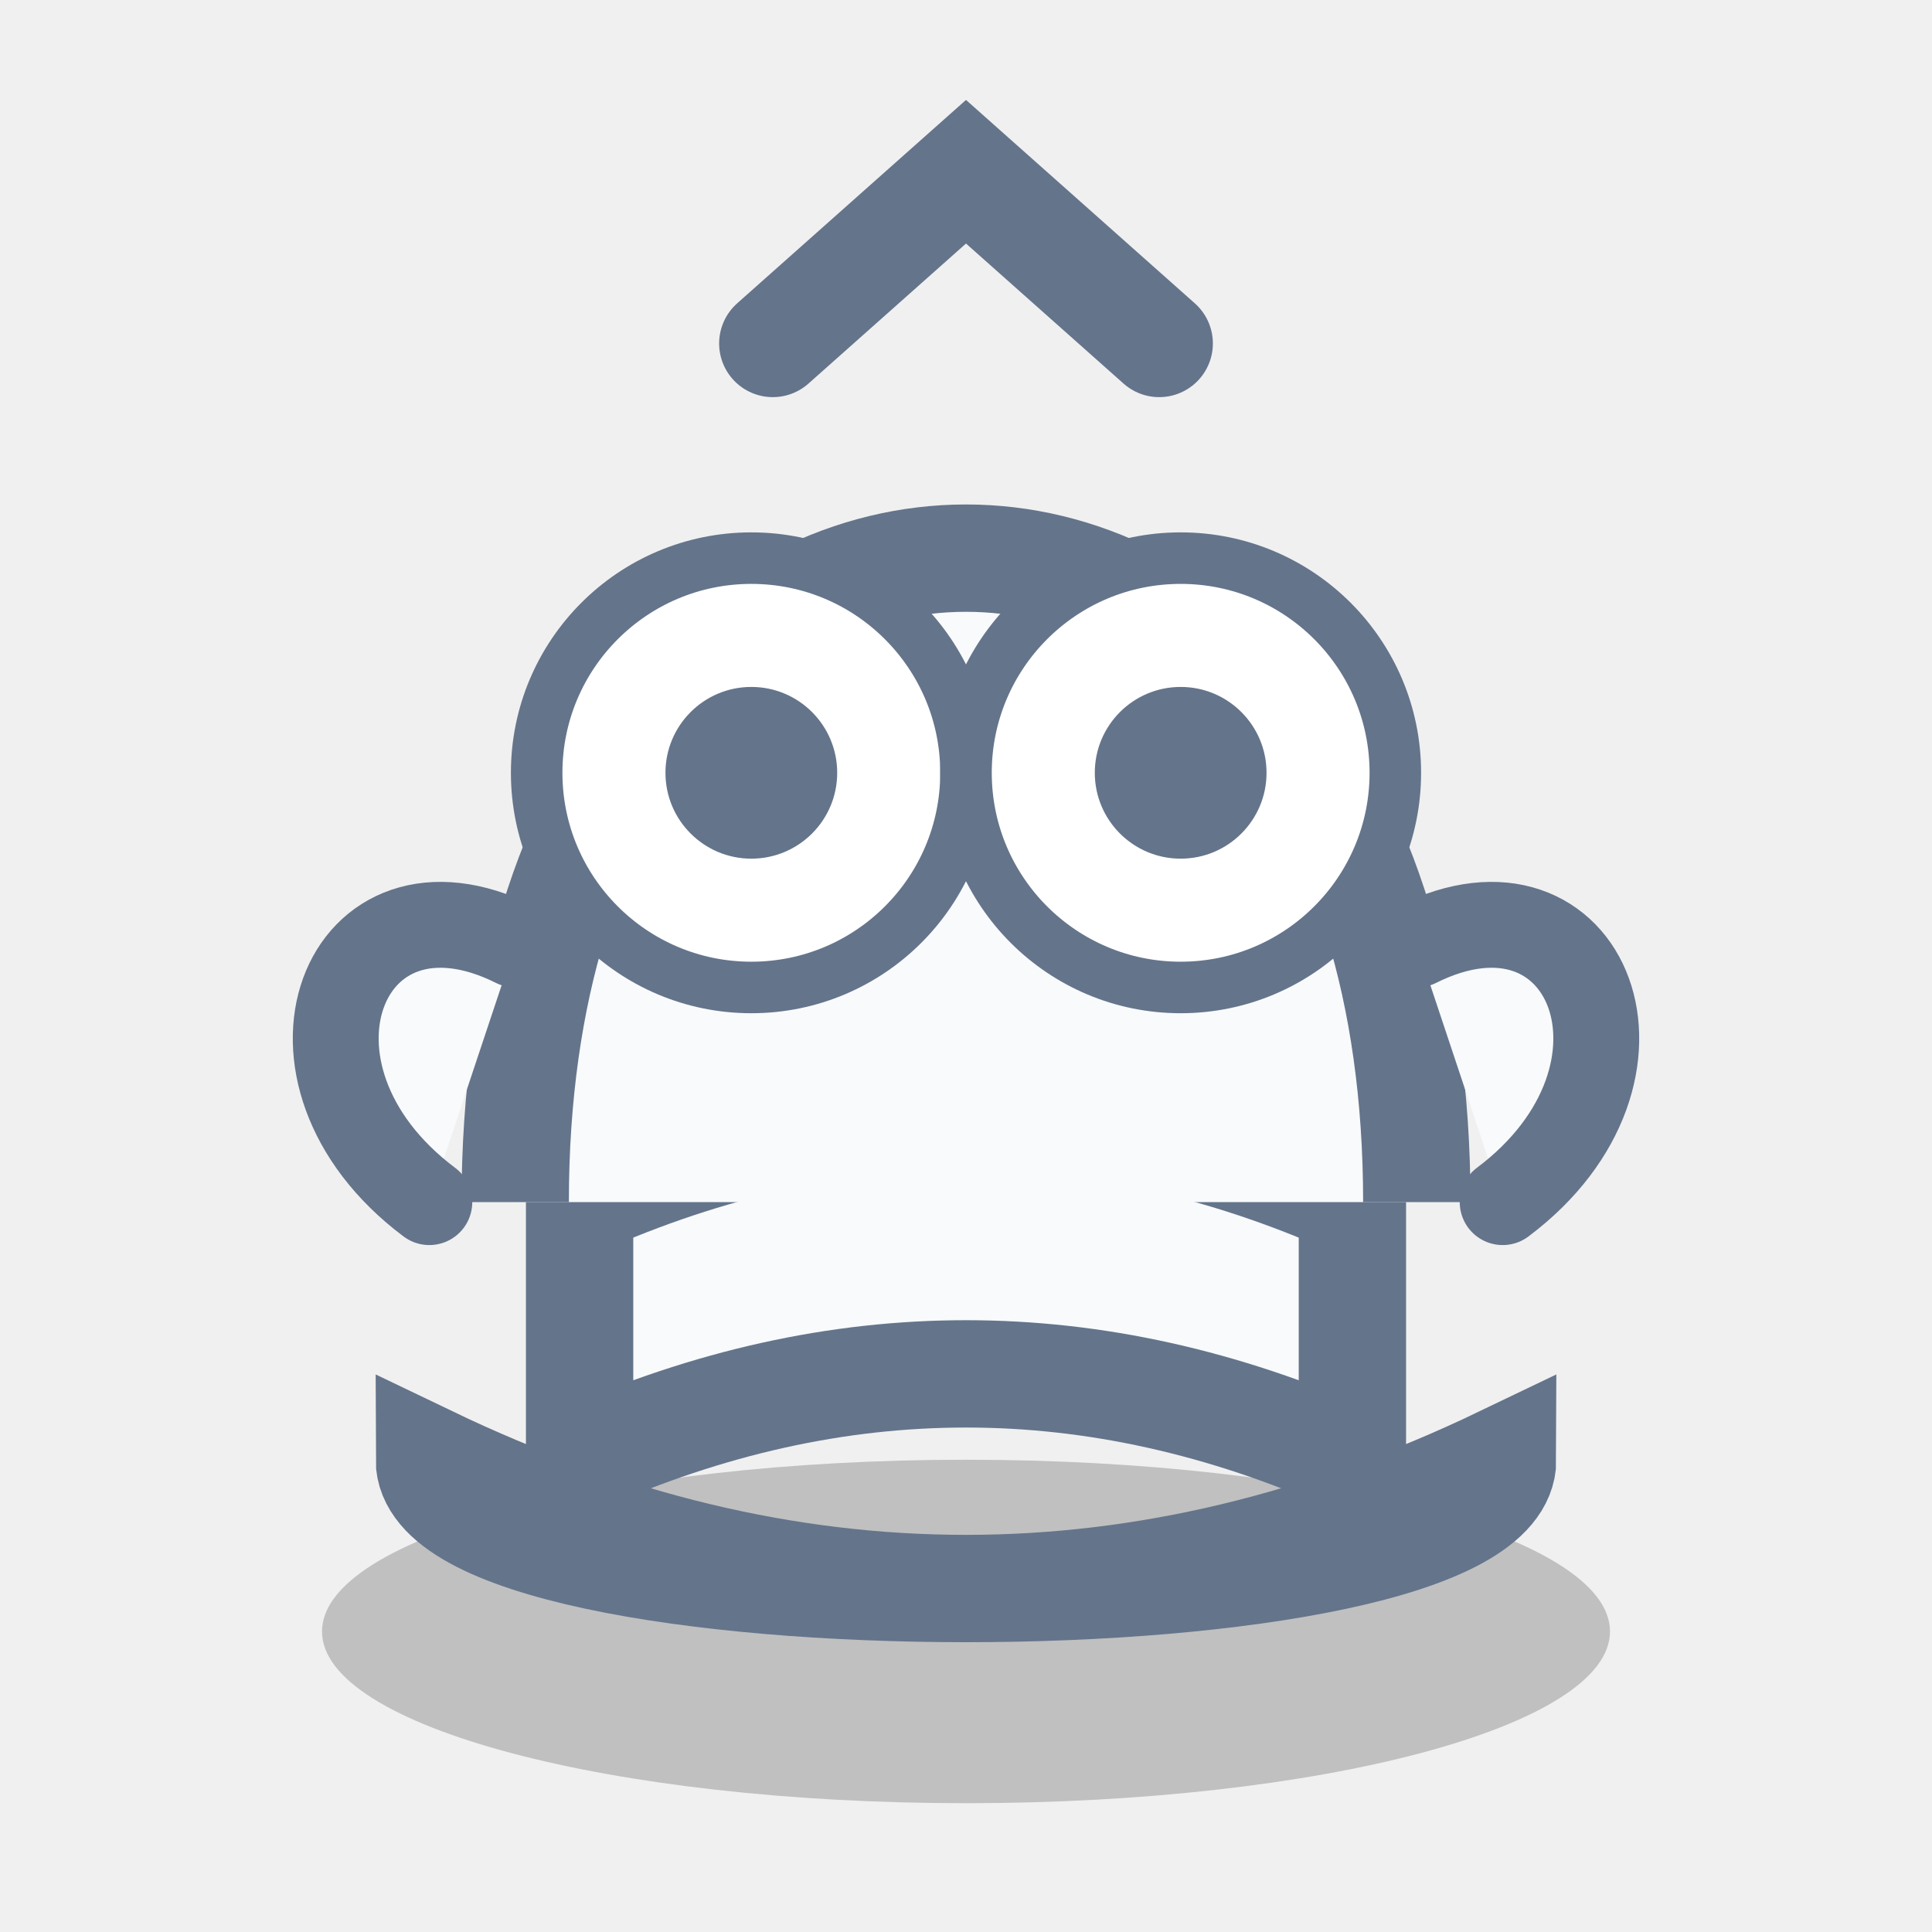
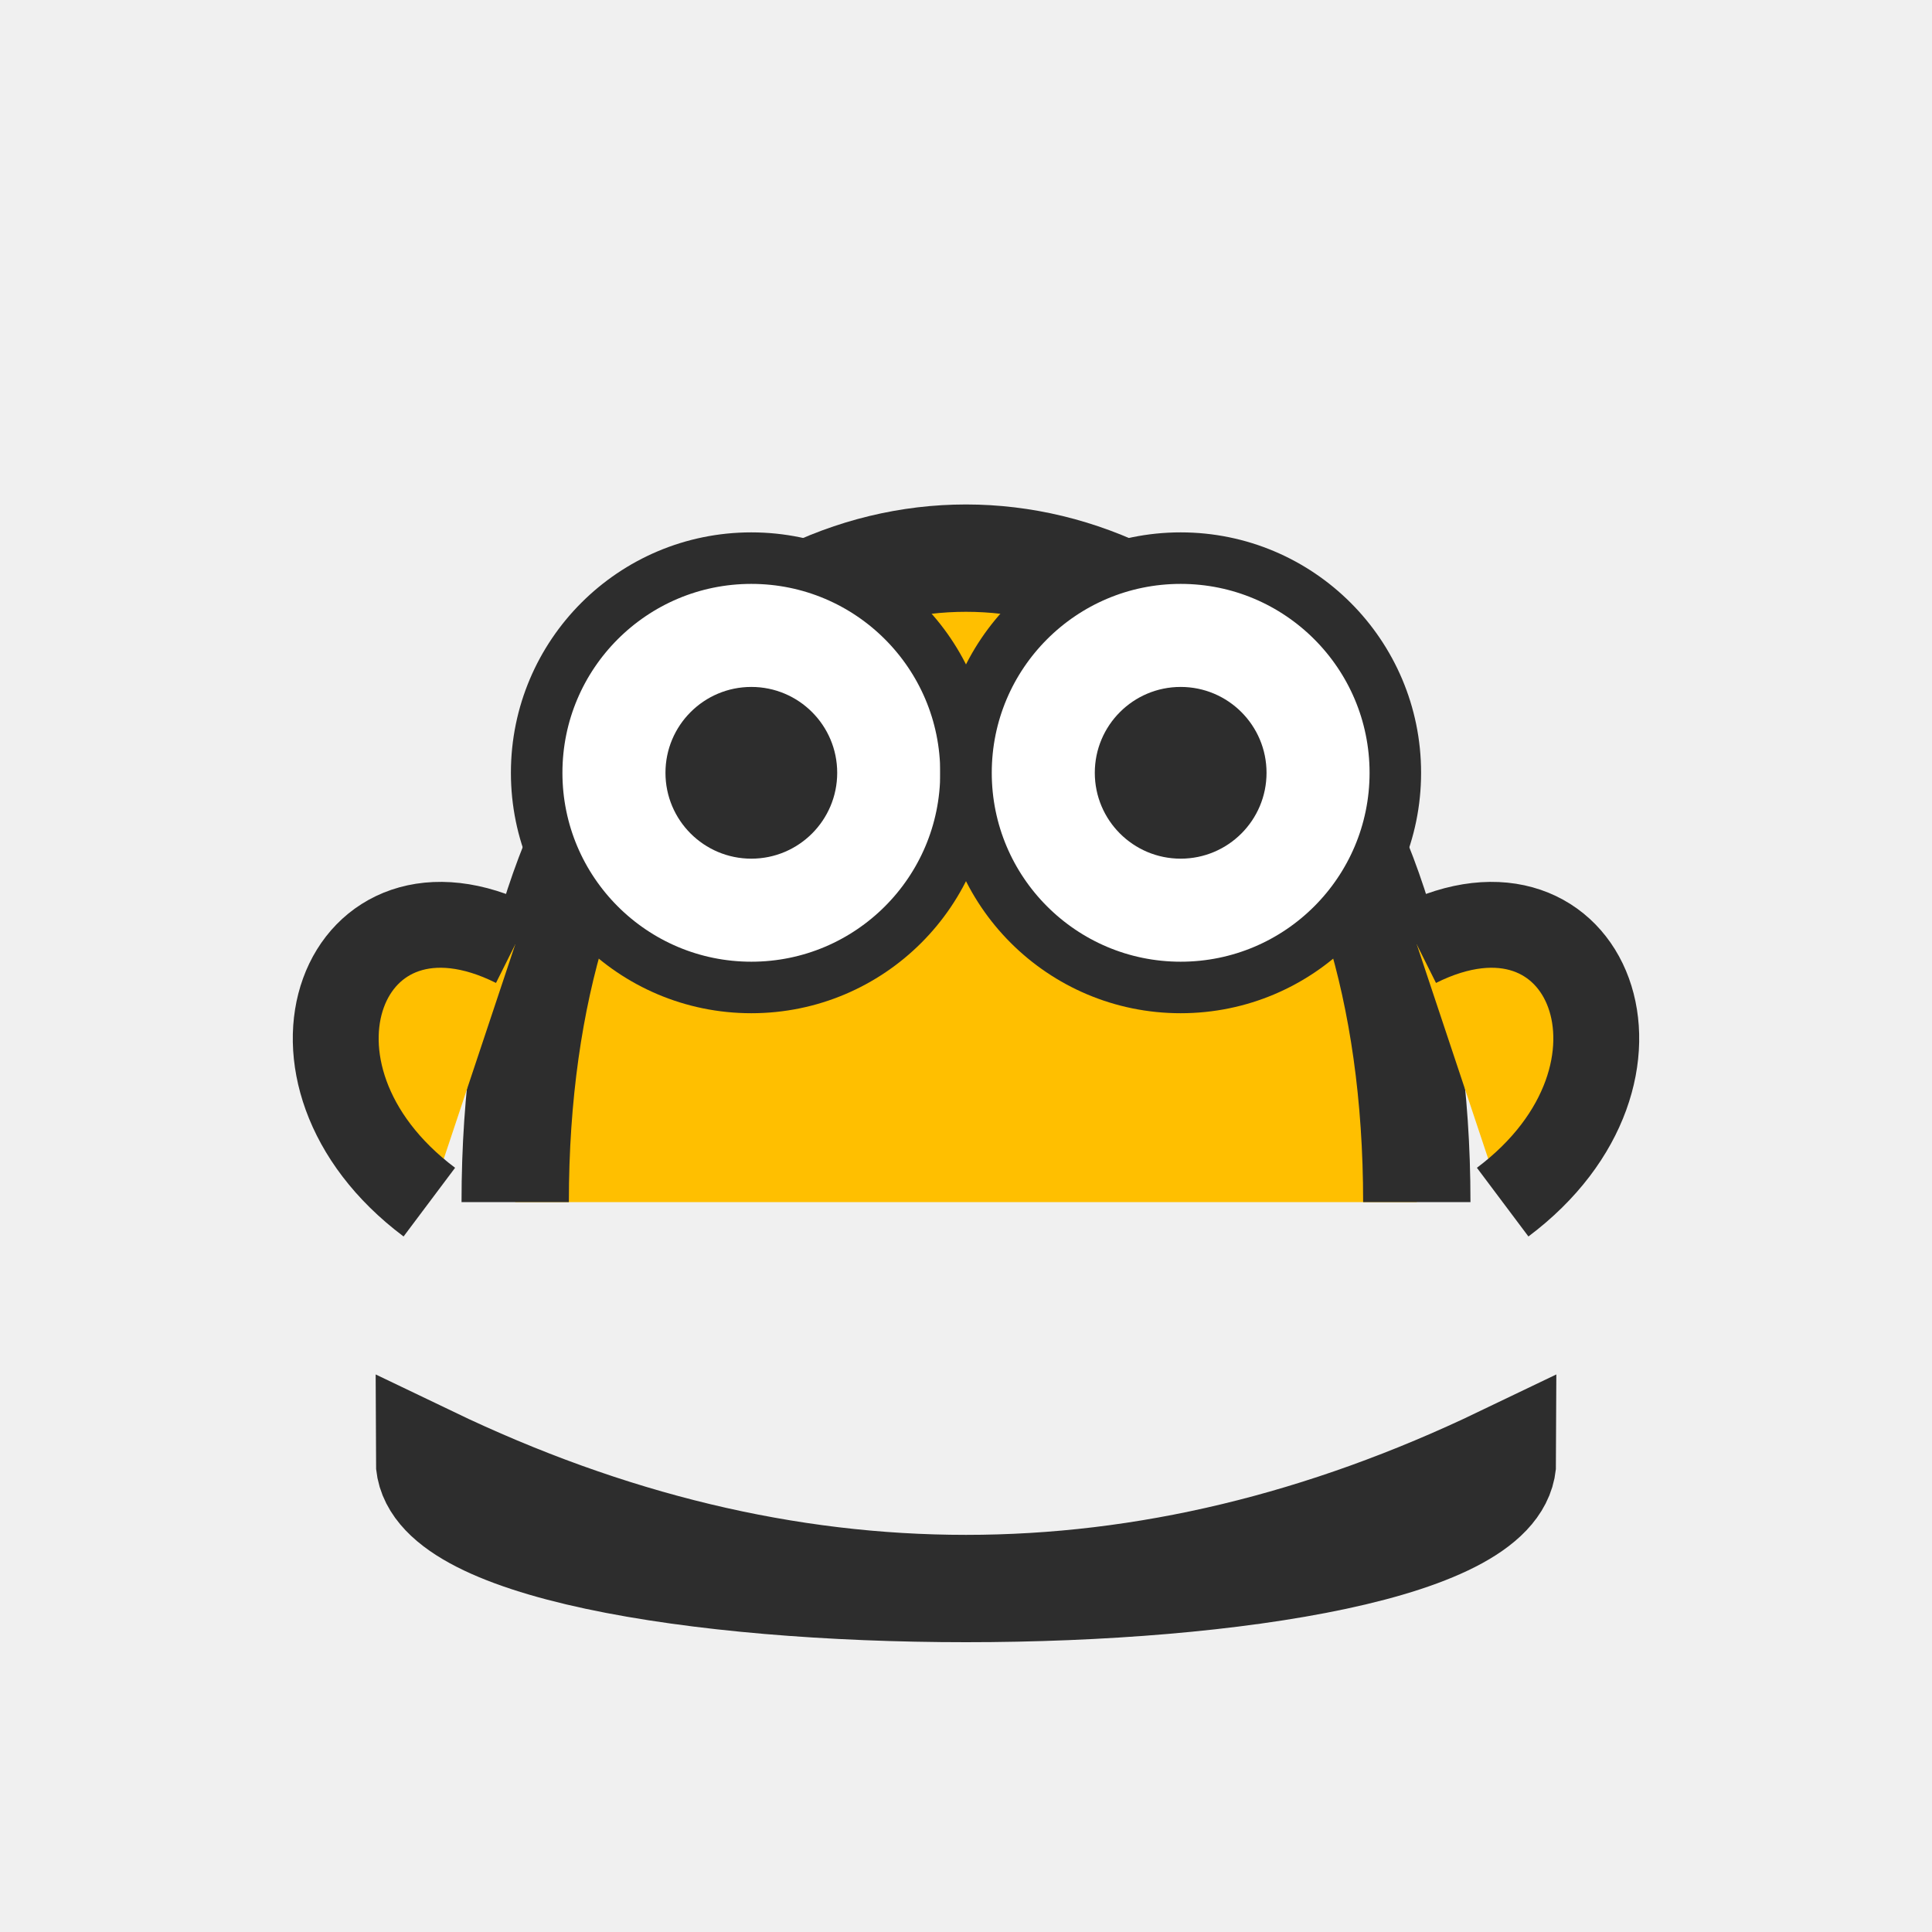
- <svg xmlns="http://www.w3.org/2000/svg" viewBox="0 0 45 45">
-   <g opacity="0.2">
-     <ellipse cx="22.5" cy="38" rx="15" ry="4" fill="black" />
-   </g>
-   <path d="M10 34 C10 38, 35 38, 35 34 Q22.5 40, 10 34 Z" fill="#f8fafc" stroke="#64748b" stroke-width="2.5" />
-   <path d="M13.5 34 Q22.5 30, 31.5 34 L31.5 28 Q22.5 24, 13.5 28 Z" fill="#f8fafc" stroke="#64748b" stroke-width="2.5" />
-   <path d="M12 28 C12 8, 33 8, 33 28" fill="#f8fafc" stroke="#64748b" stroke-width="2.5" />
-   <g fill="#f8fafc" stroke="#64748b" stroke-width="2">
-     <path d="M12 22 C8 20, 6 25, 10 28" stroke-linecap="round" />
-     <path d="M33 22 C37 20, 39 25, 35 28" stroke-linecap="round" />
-   </g>
-   <path d="M18 8 L22.5 4 L27 8" fill="none" stroke="#64748b" stroke-width="2.5" stroke-linecap="round" />
-   <circle cx="17.5" cy="18" r="5" fill="white" stroke="#64748b" stroke-width="1.2" />
-   <circle cx="17.5" cy="18" r="2" fill="#64748b" />
-   <circle cx="27.5" cy="18" r="5" fill="white" stroke="#64748b" stroke-width="1.2" />
-   <circle cx="27.5" cy="18" r="2" fill="#64748b" />
+ <svg xmlns="http://www.w3.org/2000/svg" width="45" height="45" viewBox="0 0 45 45" fill="none">
+   <path d="M12 28C12 8 33 8 33 28" fill="#FFBF00" stroke="#2D2D2D" stroke-width="2.5" />
+   <circle cx="17.5" cy="18" r="5" fill="white" stroke="#2D2D2D" stroke-width="1.2" />
+   <circle cx="17.5" cy="18" r="2" fill="#2D2D2D" />
+   <circle cx="27.5" cy="18" r="5" fill="white" stroke="#2D2D2D" stroke-width="1.2" />
+   <circle cx="27.5" cy="18" r="2" fill="#2D2D2D" />
+   <path d="M12 22C8 20 6 25 10 28" fill="#FFBF00" stroke="#2D2D2D" stroke-width="2" />
+   <path d="M33 22C37 20 39 25 35 28" fill="#FFBF00" stroke="#2D2D2D" stroke-width="2" />
+   <path d="M10 34C10 38 35 38 35 34Q22.5 40 10 34Z" fill="#FFBF00" stroke="#2D2D2D" stroke-width="2.5" />
</svg>
